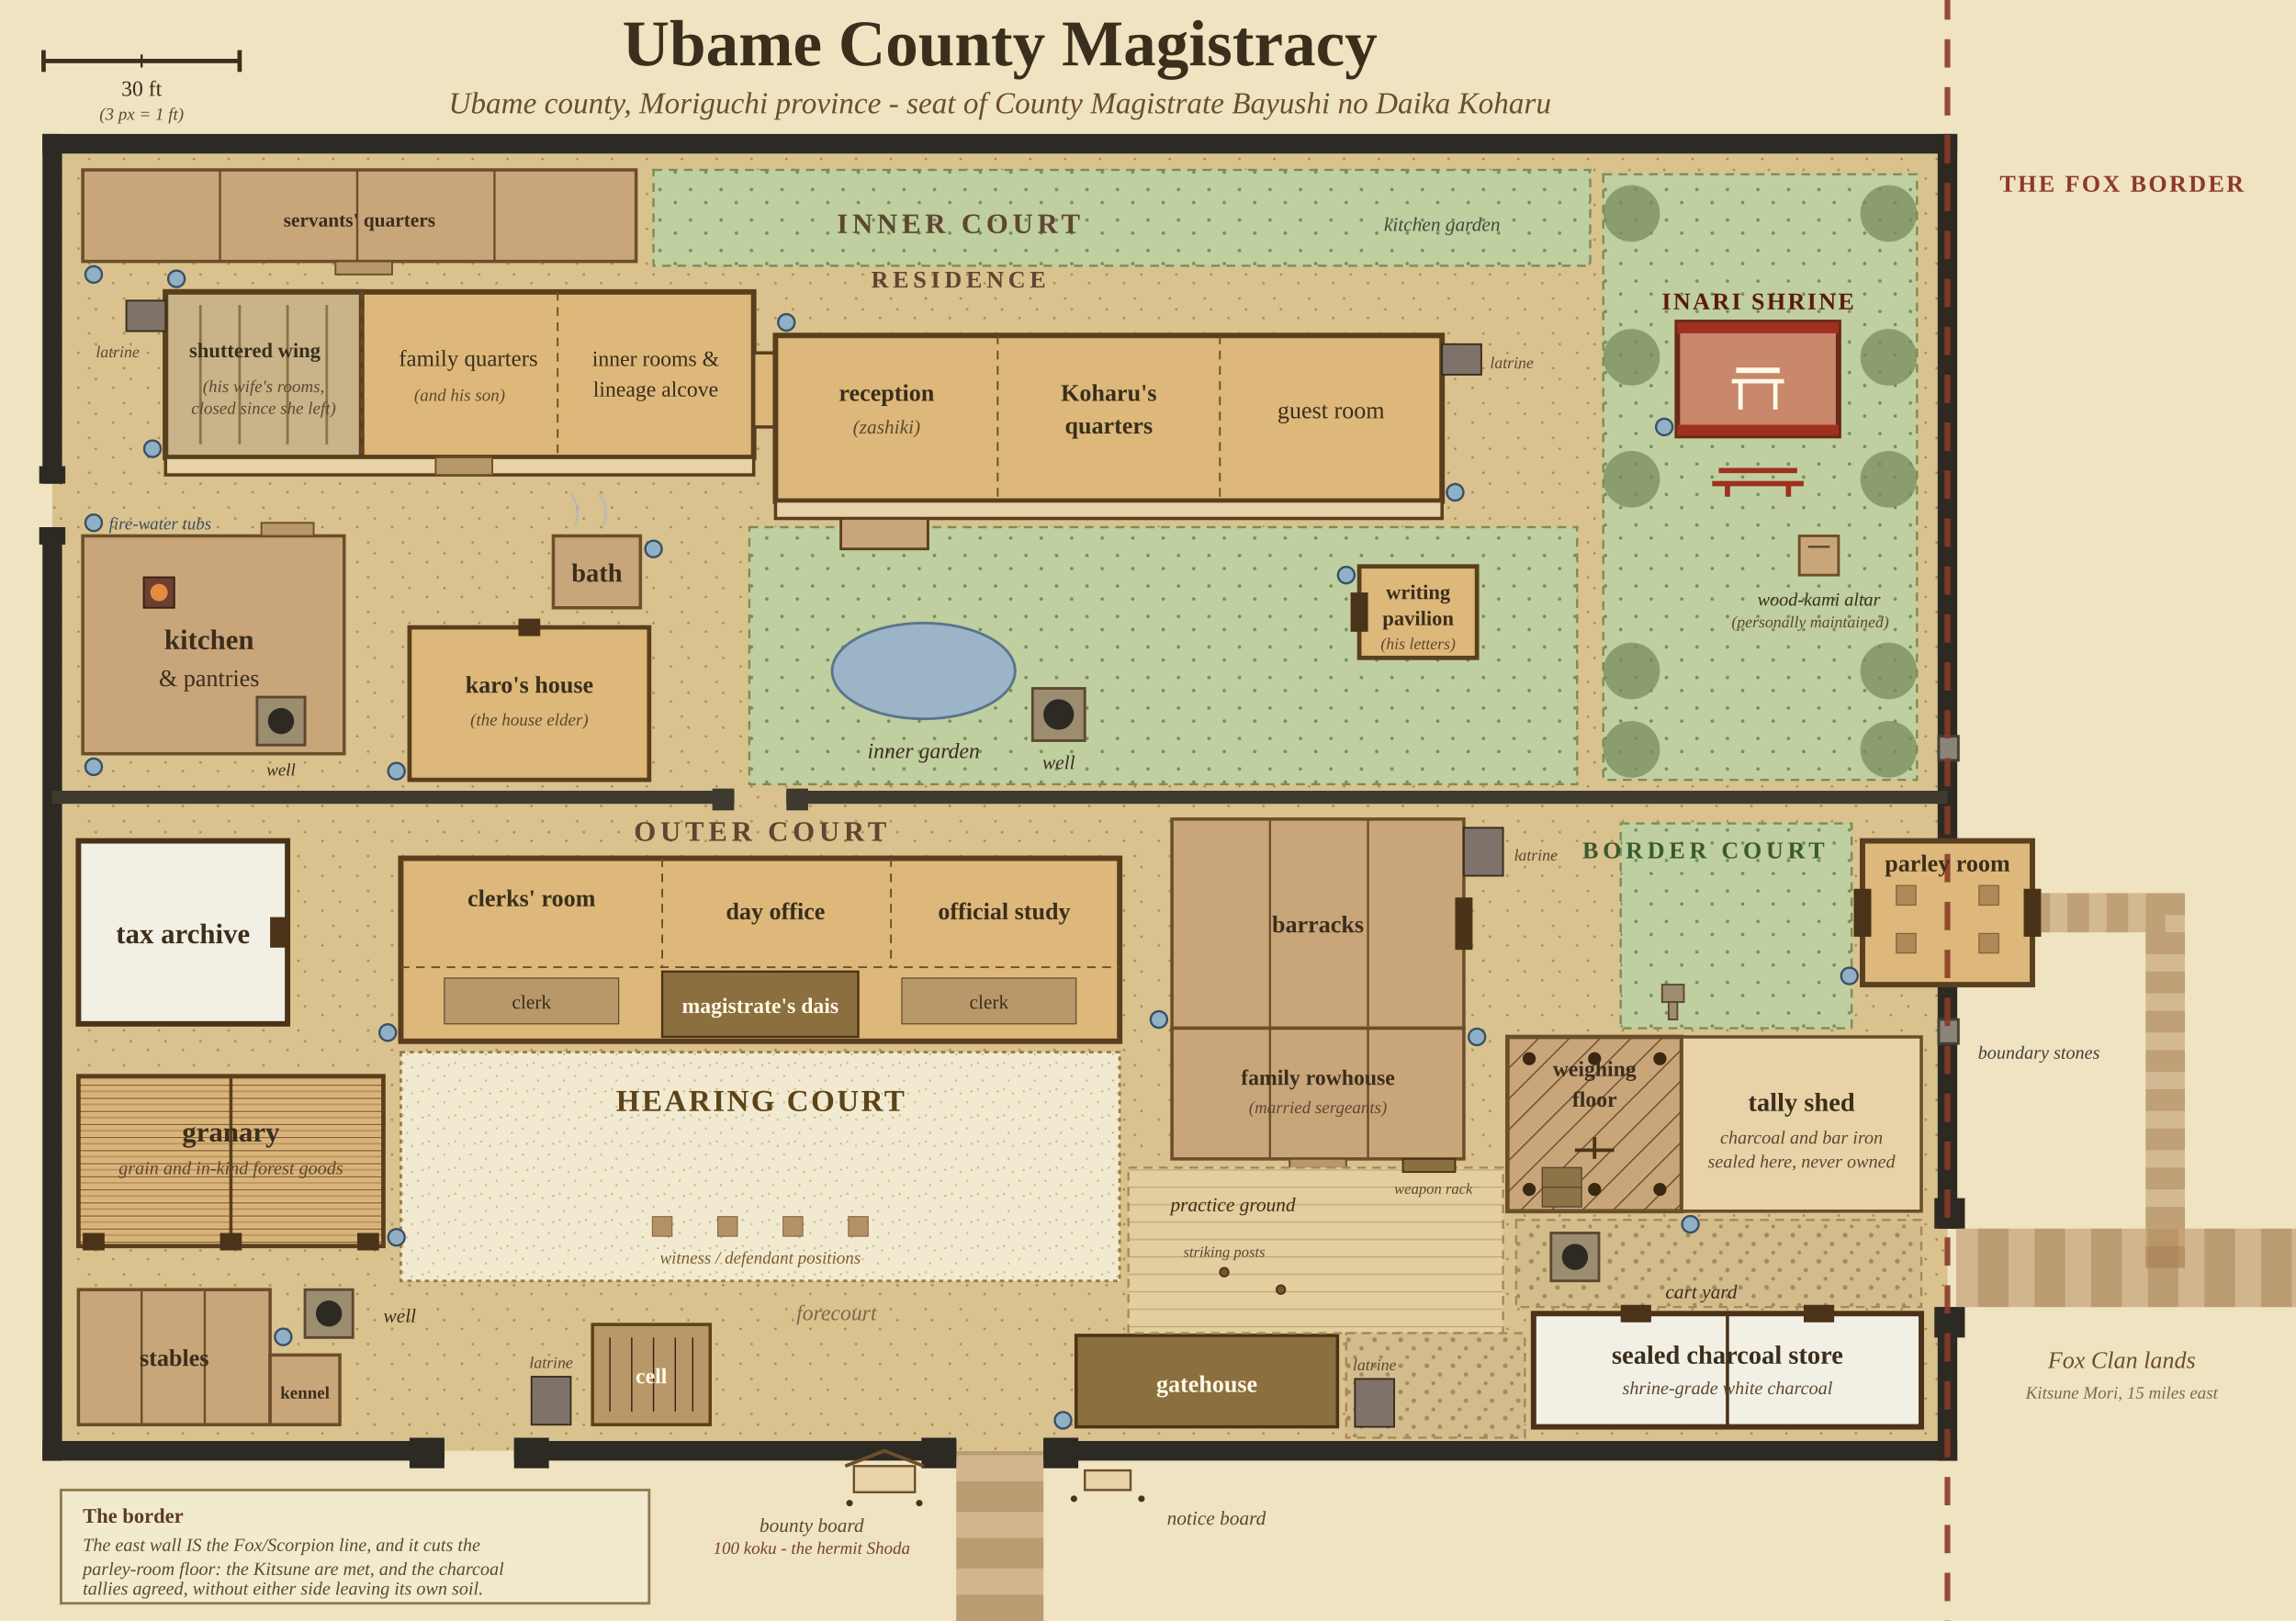
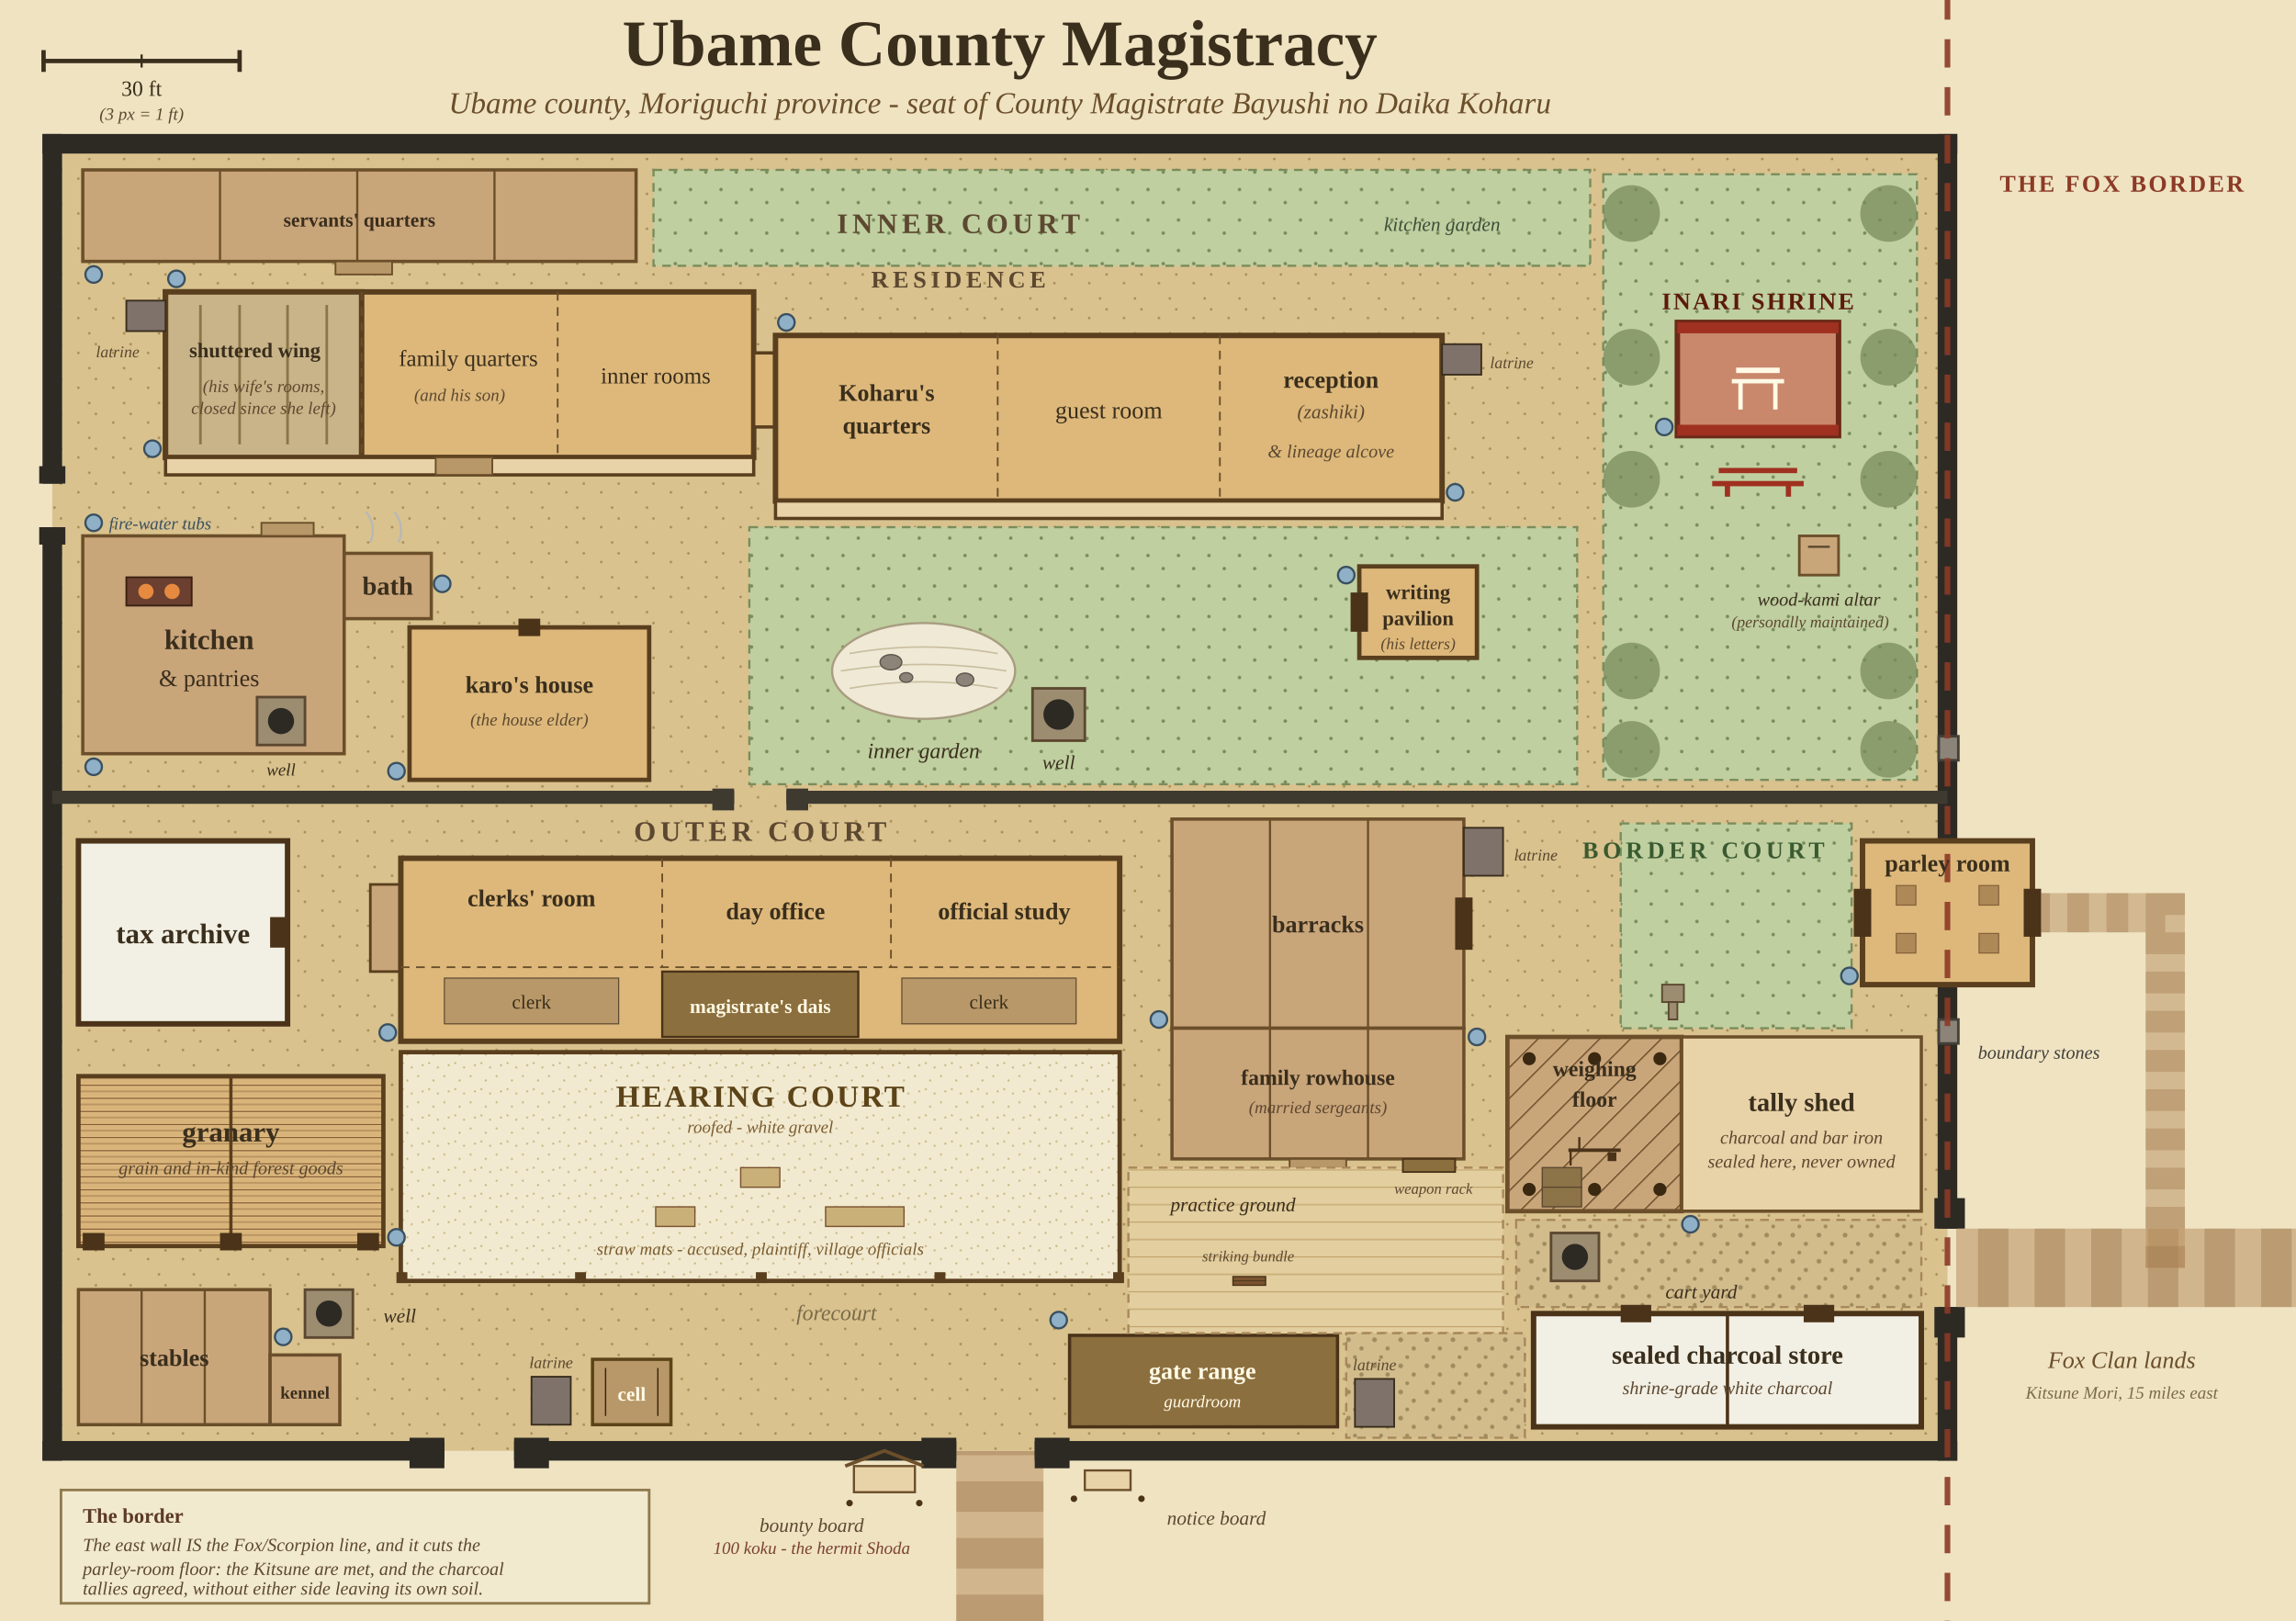
<svg xmlns="http://www.w3.org/2000/svg" viewBox="176 84 1054 744" font-family="Georgia, 'Times New Roman', serif">
  <defs>
    <pattern id="colonnade-hatch" patternUnits="userSpaceOnUse" width="10" height="10" patternTransform="rotate(45)">
      <rect width="10" height="10" fill="#C9A57A" />
      <line x1="0" y1="0" x2="0" y2="10" stroke="#6B4F2A" stroke-width="1.2" />
    </pattern>
    <pattern id="garden-stipple" patternUnits="userSpaceOnUse" width="14" height="14">
      <rect width="14" height="14" fill="#BFCFA0" />
      <circle cx="3" cy="3" r="0.8" fill="#7A8C5C" />
      <circle cx="10" cy="9" r="0.8" fill="#7A8C5C" />
    </pattern>
    <pattern id="court-earth" patternUnits="userSpaceOnUse" width="16" height="16">
      <rect width="16" height="16" fill="#D9C28E" />
      <circle cx="4" cy="6" r="0.6" fill="#A88E58" />
      <circle cx="12" cy="2" r="0.6" fill="#A88E58" />
      <circle cx="9" cy="13" r="0.6" fill="#A88E58" />
    </pattern>
    <pattern id="keiko-earth" patternUnits="userSpaceOnUse" width="16" height="16">
      <rect width="16" height="16" fill="#E2CE9E" />
      <line x1="0" y1="5" x2="16" y2="5" stroke="#C2A46C" stroke-width="0.5" />
      <line x1="0" y1="13" x2="16" y2="13" stroke="#C2A46C" stroke-width="0.5" />
    </pattern>
    <pattern id="oshirasu-sand" patternUnits="userSpaceOnUse" width="12" height="12">
      <rect width="12" height="12" fill="#F2EAD0" />
      <circle cx="3" cy="4" r="0.5" fill="#C9B884" />
      <circle cx="8" cy="2" r="0.5" fill="#C9B884" />
      <circle cx="10" cy="9" r="0.5" fill="#C9B884" />
      <circle cx="5" cy="10" r="0.5" fill="#C9B884" />
      <circle cx="1" cy="8" r="0.5" fill="#C9B884" />
    </pattern>
    <pattern id="granary-slats" patternUnits="userSpaceOnUse" width="14" height="6">
      <rect width="14" height="6" fill="#D9B47A" />
      <line x1="0" y1="0" x2="14" y2="0" stroke="#7A5430" stroke-width="0.8" />
      <line x1="0" y1="3" x2="14" y2="3" stroke="#A88454" stroke-width="0.5" />
    </pattern>
    <pattern id="cart-gravel" patternUnits="userSpaceOnUse" width="12" height="12">
      <rect width="12" height="12" fill="#D2BC8C" />
      <circle cx="3" cy="3" r="1.1" fill="#A08C60" />
      <circle cx="9" cy="7" r="1.0" fill="#A08C60" />
      <circle cx="6" cy="11" r="0.9" fill="#A08C60" />
    </pattern>
  </defs>
  <rect x="0" y="0" width="1300" height="900" fill="#EFE3C2" data-kind="-" />
  <g data-kind="road">
    <path d="M 635 830 L 635 750" stroke="#B89060" stroke-width="40" stroke-linecap="butt" opacity="0.55" />
    <path d="M 635 830 L 635 750" stroke="#9C7448" stroke-width="40" stroke-dasharray="14 12" fill="none" opacity="0.4" />
  </g>
  <g data-kind="road">
    <path d="M 1280 666 L 1074 666" stroke="#B89060" stroke-width="36" stroke-linecap="butt" opacity="0.55" />
    <path d="M 1280 666 L 1074 666" stroke="#9C7448" stroke-width="36" stroke-dasharray="14 12" fill="none" opacity="0.4" />
    <path d="M 1170 666 L 1170 503 L 1113 503" stroke="#B89060" stroke-width="18" fill="none" stroke-linecap="butt" opacity="0.5" />
    <path d="M 1170 666 L 1170 503 L 1113 503" stroke="#9C7448" stroke-width="18" stroke-dasharray="10 8" fill="none" opacity="0.35" />
  </g>
  <text x="635" y="114" text-anchor="middle" font-size="30" font-weight="bold" fill="#3A2E1C" data-kind="-">Ubame County Magistracy</text>
  <text x="635" y="136" text-anchor="middle" font-size="14" font-style="italic" fill="#6B4F2A" data-kind="-">Ubame county, Moriguchi province - seat of County Magistrate Bayushi no Daika Koharu</text>
  <g data-kind="-">
    <g stroke="#3A2E1C">
      <line x1="196" y1="112" x2="286" y2="112" stroke-width="2" />
      <line x1="196" y1="107" x2="196" y2="117" stroke-width="2" />
      <line x1="286" y1="107" x2="286" y2="117" stroke-width="2" />
      <line x1="241" y1="109" x2="241" y2="115" stroke-width="1" />
    </g>
    <text x="241" y="128" text-anchor="middle" font-size="10" fill="#3A2E1C">30 ft</text>
    <text x="241" y="139" text-anchor="middle" font-size="8" font-style="italic" fill="#5C4830">(3 px = 1 ft)</text>
  </g>
  <rect x="200" y="150" width="870" height="301" fill="url(#court-earth)" id="precinct" data-kind="inner court" />
  <rect x="200" y="450" width="870" height="300" fill="url(#court-earth)" id="precinct" data-kind="outer court" />
  <g stroke="#2D2A24" stroke-width="9" fill="none" stroke-linecap="square" data-kind="compound wall">
    <line x1="200" y1="150" x2="1070" y2="150" />
    <line x1="200" y1="150" x2="200" y2="301.5" />
    <line x1="200" y1="330.5" x2="200" y2="750" />
    <line x1="1070" y1="150" x2="1070" y2="465.5" />
    <line x1="1070" y1="540.5" x2="1070" y2="643.5" />
    <line x1="1070" y1="688.5" x2="1070" y2="750" />
    <line x1="200" y1="750" x2="375.5" y2="750" />
    <line x1="416.5" y1="750" x2="610.5" y2="750" />
-     <line x1="659.5" y1="750" x2="1070" y2="750" />
+     <line x1="655.5" y1="750" x2="1070" y2="750" />
  </g>
  <g fill="#2D2A24" data-kind="side gate">
    <rect x="599" y="744" width="16" height="14" data-kind="main gate" />
-     <rect x="655" y="744" width="16" height="14" data-kind="main gate" />
+     <rect x="651" y="744" width="16" height="14" data-kind="main gate" />
    <rect x="364" y="744" width="16" height="14" />
    <rect x="412" y="744" width="16" height="14" />
    <rect x="194" y="298" width="12" height="8" />
    <rect x="194" y="326" width="12" height="8" />
    <rect x="1064" y="634" width="14" height="14" />
    <rect x="1064" y="684" width="14" height="14" />
  </g>
  <g stroke="#3F3A30" stroke-width="6" fill="none" data-kind="court divider">
    <line x1="200" y1="450" x2="513" y2="450" />
    <line x1="537" y1="450" x2="1070" y2="450" />
  </g>
  <g fill="#3F3A30" data-kind="nakamon" data-part-of="court divider">
    <rect x="503" y="446" width="10" height="10" />
    <rect x="537" y="446" width="10" height="10" />
  </g>
  <g data-kind="tax archive">
    <rect x="212" y="470" width="96" height="84" fill="#F2EFE4" stroke="#4A3318" stroke-width="2.5" />
    <rect x="300" y="505" width="8" height="14" fill="#4A3318" data-kind="door" />
    <text x="260" y="517" text-anchor="middle" font-size="13" font-weight="bold" fill="#3A2E1C">tax archive</text>
  </g>
  <g data-kind="granary">
    <rect x="212" y="578" width="140" height="78" fill="url(#granary-slats)" stroke="#5A3F1E" stroke-width="2" />
    <line x1="282" y1="578" x2="282" y2="656" stroke="#5A3F1E" stroke-width="1.5" />
    <g data-kind="granary stilts">
      <rect x="214" y="650" width="10" height="8" fill="#4A3318" />
      <rect x="277" y="650" width="10" height="8" fill="#4A3318" />
      <rect x="340" y="650" width="10" height="8" fill="#4A3318" />
    </g>
    <text x="282" y="608" text-anchor="middle" font-size="13" font-weight="bold" fill="#3A2E1C">granary</text>
    <text x="282" y="623" text-anchor="middle" font-size="8.5" font-style="italic" fill="#5C4830">grain and in-kind forest goods</text>
  </g>
  <g data-kind="stables">
    <rect x="212" y="676" width="88" height="62" fill="#C9A57A" stroke="#6B4F2A" stroke-width="1.5" />
    <line x1="241" y1="676" x2="241" y2="738" stroke="#6B4F2A" stroke-width="1" />
    <line x1="270" y1="676" x2="270" y2="738" stroke="#6B4F2A" stroke-width="1" />
    <text x="256" y="711" text-anchor="middle" font-size="11" font-weight="bold" fill="#3A2E1C">stables</text>
  </g>
  <g data-kind="kennel">
    <rect x="300" y="706" width="32" height="32" fill="#C9A57A" stroke="#6B4F2A" stroke-width="1.5" />
    <text x="316" y="726" text-anchor="middle" font-size="8" font-weight="bold" fill="#3A2E1C">kennel</text>
  </g>
  <g data-kind="latrine">
    <rect x="420" y="716" width="18" height="22" fill="#7E726A" stroke="#3A2E1C" stroke-width="0.8" />
    <text x="429" y="712" text-anchor="middle" font-size="7.5" font-style="italic" fill="#5C4830">latrine</text>
  </g>
  <g data-kind="well">
    <rect x="316" y="676" width="22" height="22" fill="#9C8C70" stroke="#5C4830" stroke-width="1.2" />
    <circle cx="327" cy="687" r="6" fill="#2D2A24" />
    <text x="352" y="691" text-anchor="start" font-size="9" font-style="italic" fill="#3A2E1C">well</text>
  </g>
  <g data-kind="office hall">
    <rect x="360" y="478" width="330" height="84" fill="#DDB87A" />
    <rect x="360" y="478" width="120" height="50" fill="#DDB87A" data-kind="clerks' room" />
    <rect x="480" y="478" width="105" height="50" fill="#DDB87A" data-kind="day office" />
    <rect x="585" y="478" width="105" height="50" fill="#DDB87A" data-kind="official study" />
+     <rect x="346" y="490" width="14" height="40" fill="#C9A57A" stroke="#5A3F1E" stroke-width="1.2" data-kind="genkan" />
    <rect x="360" y="478" width="330" height="84" fill="none" stroke="#5A3F1E" stroke-width="2.5" />
    <line x1="360" y1="528" x2="690" y2="528" stroke="#6B4F2A" stroke-width="0.8" stroke-dasharray="4 3" />
    <line x1="480" y1="478" x2="480" y2="528" stroke="#6B4F2A" stroke-width="0.8" stroke-dasharray="4 3" />
    <line x1="585" y1="478" x2="585" y2="528" stroke="#6B4F2A" stroke-width="0.8" stroke-dasharray="4 3" />
    <text x="420" y="500" text-anchor="middle" font-size="11" font-weight="bold" fill="#3A2E1C" data-kind="clerks' room">clerks' room</text>
    <text x="532" y="506" text-anchor="middle" font-size="11" font-weight="bold" fill="#3A2E1C" data-kind="day office">day office</text>
    <text x="637" y="506" text-anchor="middle" font-size="11" font-weight="bold" fill="#3A2E1C" data-kind="official study">official study</text>
    <rect x="480" y="530" width="90" height="30" fill="#8C6F3E" stroke="#4A3318" stroke-width="1" data-kind="magistrate's dais" />
-     <text x="525" y="549" text-anchor="middle" font-size="10" fill="#FFFAE6" font-weight="bold" data-kind="magistrate's dais">magistrate's dais</text>
+     <text x="525" y="549" text-anchor="middle" font-size="9" fill="#FFFAE6" font-weight="bold" data-kind="magistrate's dais">magistrate's dais</text>
    <g data-kind="clerks' seats">
      <rect x="380" y="533" width="80" height="21" fill="#B89868" stroke="#5C4830" stroke-width="0.5" />
      <text x="420" y="547" text-anchor="middle" font-size="9" fill="#3A2E1C">clerk</text>
      <rect x="590" y="533" width="80" height="21" fill="#B89868" stroke="#5C4830" stroke-width="0.5" />
      <text x="630" y="547" text-anchor="middle" font-size="9" fill="#3A2E1C">clerk</text>
    </g>
  </g>
  <g data-kind="hearing court">
-     <rect x="360" y="567" width="330" height="105" fill="url(#oshirasu-sand)" stroke="#9C7A40" stroke-width="1.2" stroke-dasharray="2 2" />
-     <text x="525" y="594" text-anchor="middle" font-size="14" font-weight="bold" fill="#5C4318" letter-spacing="1">HEARING COURT</text>
+     <rect x="360" y="567" width="330" height="105" fill="url(#oshirasu-sand)" stroke="#5A3F1E" stroke-width="2" />
+     <g fill="#5A3F1E">
+       <rect x="358" y="668" width="5" height="5" />
+       <rect x="440" y="668" width="5" height="5" />
+       <rect x="523" y="668" width="5" height="5" />
+       <rect x="605" y="668" width="5" height="5" />
+       <rect x="687" y="668" width="5" height="5" />
+     </g>
+     <text x="525" y="592" text-anchor="middle" font-size="14" font-weight="bold" fill="#5C4318" letter-spacing="1">HEARING COURT</text>
+     <text x="525" y="604" text-anchor="middle" font-size="8" font-style="italic" fill="#7A5C30">roofed - white gravel</text>
    <g data-kind="kneeling positions">
-       <g fill="#A88454" stroke="#7A5430" stroke-width="0.5" opacity="0.85">
-         <rect x="475.5" y="642.5" width="9" height="9" />
-         <rect x="505.5" y="642.5" width="9" height="9" />
-         <rect x="535.5" y="642.5" width="9" height="9" />
-         <rect x="565.5" y="642.5" width="9" height="9" />
+       <g fill="#C8B078" stroke="#7A5430" stroke-width="0.6">
+         <rect x="516" y="620" width="18" height="9" />
+         <rect x="477" y="638" width="18" height="9" />
+         <rect x="555" y="638" width="36" height="9" />
      </g>
-       <text x="525" y="664" text-anchor="middle" font-size="8" font-style="italic" fill="#7A5C30">witness / defendant positions</text>
+       <text x="525" y="660" text-anchor="middle" font-size="8" font-style="italic" fill="#7A5C30">straw mats - accused, plaintiff, village officials</text>
    </g>
  </g>
  <g data-kind="cell">
-     <rect x="448" y="692" width="54" height="46" fill="#B89868" stroke="#5C4318" stroke-width="1.5" />
-     <line x1="456" y1="698" x2="456" y2="732" stroke="#3A2010" stroke-width="0.6" />
-     <line x1="466" y1="698" x2="466" y2="732" stroke="#3A2010" stroke-width="0.6" />
-     <line x1="494" y1="698" x2="494" y2="732" stroke="#3A2010" stroke-width="0.6" />
-     <line x1="486" y1="698" x2="486" y2="732" stroke="#3A2010" stroke-width="0.6" />
-     <line x1="476" y1="698" x2="476" y2="732" stroke="#3A2010" stroke-width="0.6" />
-     <text x="475" y="719" text-anchor="middle" font-size="10" font-weight="bold" fill="#FFFAE6">cell</text>
+     <rect x="448" y="708" width="36" height="30" fill="#B89868" stroke="#5C4318" stroke-width="1.5" />
+     <line x1="454" y1="712" x2="454" y2="734" stroke="#3A2010" stroke-width="0.6" />
+     <line x1="478" y1="712" x2="478" y2="734" stroke="#3A2010" stroke-width="0.6" />
+     <text x="466" y="727" text-anchor="middle" font-size="9" font-weight="bold" fill="#FFFAE6">cell</text>
  </g>
  <g data-kind="gatehouse">
-     <rect x="670" y="697" width="120" height="42" fill="#8C6F3E" stroke="#4A3318" stroke-width="1.5" />
-     <text x="730" y="723" text-anchor="middle" font-size="11" font-weight="bold" fill="#FFFAE6">gatehouse</text>
+     <rect x="667" y="697" width="123" height="42" fill="#8C6F3E" stroke="#4A3318" stroke-width="1.5" />
+     <text x="728" y="717" text-anchor="middle" font-size="11" font-weight="bold" fill="#FFFAE6">gate range</text>
+     <text x="728" y="730" text-anchor="middle" font-size="8" font-style="italic" fill="#FFFAE6">guardroom</text>
  </g>
  <g data-kind="barracks">
    <rect x="714" y="460" width="134" height="96" fill="#C9A57A" stroke="#6B4F2A" stroke-width="1.5" />
    <line x1="759" y1="460" x2="759" y2="556" stroke="#6B4F2A" stroke-width="1" />
    <line x1="804" y1="460" x2="804" y2="556" stroke="#6B4F2A" stroke-width="1" />
    <rect x="844" y="496" width="8" height="24" fill="#4A3318" data-kind="door" />
    <text x="781" y="512" text-anchor="middle" font-size="11" font-weight="bold" fill="#3A2E1C">barracks</text>
  </g>
  <g data-kind="retainers' quarters">
    <rect x="714" y="556" width="134" height="60" fill="#C9A57A" stroke="#6B4F2A" stroke-width="1.5" />
    <line x1="759" y1="556" x2="759" y2="616" stroke="#6B4F2A" stroke-width="1" />
    <line x1="804" y1="556" x2="804" y2="616" stroke="#6B4F2A" stroke-width="1" />
    <rect x="768" y="616" width="26" height="6" fill="#B89868" stroke="#6B4F2A" stroke-width="0.8" data-kind="door" />
    <text x="781" y="582" text-anchor="middle" font-size="10" font-weight="bold" fill="#3A2E1C">family rowhouse</text>
    <text x="781" y="595" text-anchor="middle" font-size="8" font-style="italic" fill="#5C4830">(married sergeants)</text>
  </g>
  <g data-kind="latrine">
    <rect x="848" y="464" width="18" height="22" fill="#7E726A" stroke="#3A2E1C" stroke-width="0.8" />
    <text x="871" y="479" text-anchor="start" font-size="7.5" font-style="italic" fill="#5C4830">latrine</text>
  </g>
  <g data-kind="practice ground">
    <rect x="694" y="620" width="172" height="76" fill="url(#keiko-earth)" stroke="#A8875A" stroke-width="1" stroke-dasharray="4 3" />
    <text x="742" y="640" text-anchor="middle" font-size="9" font-style="italic" fill="#3A2E1C">practice ground</text>
    <g data-kind="striking posts">
-       <circle cx="738" cy="668" r="2" fill="#7A5430" stroke="#4A3318" stroke-width="0.8" />
-       <circle cx="764" cy="676" r="2" fill="#7A5430" stroke="#4A3318" stroke-width="0.8" />
-       <text x="738" y="661" text-anchor="middle" font-size="7" font-style="italic" fill="#5C4830">striking posts</text>
+       <rect x="742" y="670" width="15" height="4" fill="#7A5430" stroke="#4A3318" stroke-width="0.6" />
+       <line x1="742" y1="672" x2="757" y2="672" stroke="#4A3318" stroke-width="0.4" />
+       <text x="749" y="663" text-anchor="middle" font-size="7" font-style="italic" fill="#5C4830">striking bundle</text>
    </g>
    <g data-kind="weapon rack">
      <rect x="820" y="616" width="24" height="6" fill="#8C6F3E" stroke="#4A3318" stroke-width="0.8" />
      <text x="852" y="632" text-anchor="end" font-size="7" font-style="italic" fill="#5C4830">weapon rack</text>
    </g>
  </g>
  <g data-kind="border court">
    <rect x="920" y="462" width="106" height="94" fill="url(#garden-stipple)" stroke="#7A8C5C" stroke-width="1" stroke-dasharray="4 3" />
    <g transform="translate(944, 540)" data-kind="stone lantern">
      <rect x="-5" y="-4" width="10" height="8" fill="#9C8C70" stroke="#5C4830" stroke-width="0.8" />
      <rect x="-2" y="4" width="4" height="8" fill="#9C8C70" stroke="#5C4830" stroke-width="0.8" />
    </g>
  </g>
  <g data-kind="weighing floor">
    <rect x="868" y="560" width="80" height="80" fill="url(#colonnade-hatch)" stroke="#6B4F2A" stroke-width="2" />
    <circle cx="878" cy="570" r="3" fill="#3A2810" />
    <circle cx="938" cy="570" r="3" fill="#3A2810" />
    <circle cx="878" cy="630" r="3" fill="#3A2810" />
    <circle cx="938" cy="630" r="3" fill="#3A2810" />
    <circle cx="908" cy="570" r="3" fill="#3A2810" />
    <circle cx="908" cy="630" r="3" fill="#3A2810" />
-     <g data-kind="balance beam">
-       <line x1="899" y1="612" x2="917" y2="612" stroke="#4A3318" stroke-width="1.6" />
-       <line x1="908" y1="606" x2="908" y2="616" stroke="#4A3318" stroke-width="1.6" />
+     <g data-kind="steelyard">
+       <line x1="896" y1="612" x2="920" y2="612" stroke="#4A3318" stroke-width="1.6" />
+       <line x1="901" y1="606" x2="901" y2="612" stroke="#4A3318" stroke-width="1" />
+       <line x1="897" y1="612" x2="897" y2="619" stroke="#4A3318" stroke-width="1" />
+       <rect x="914" y="613" width="4" height="4" fill="#4A3318" />
    </g>
    <g data-kind="charcoal bales">
      <rect x="884" y="620" width="18" height="9" fill="#8C7448" stroke="#5C4830" stroke-width="0.6" />
      <rect x="884" y="629" width="18" height="9" fill="#8C7448" stroke="#5C4830" stroke-width="0.6" />
    </g>
    <text x="908" y="578" text-anchor="middle" font-size="10" font-weight="bold" fill="#3A2E1C">weighing</text>
    <text x="908" y="592" text-anchor="middle" font-size="10" font-weight="bold" fill="#3A2E1C">floor</text>
  </g>
  <g data-kind="tally office">
    <rect x="948" y="560" width="110" height="80" fill="#E8D2A8" stroke="#6B4F2A" stroke-width="1.5" />
    <text x="1003" y="594" text-anchor="middle" font-size="12" font-weight="bold" fill="#3A2E1C">tally shed</text>
    <text x="1003" y="609" text-anchor="middle" font-size="8.5" font-style="italic" fill="#5C4830">charcoal and bar iron</text>
    <text x="1003" y="620" text-anchor="middle" font-size="8.5" font-style="italic" fill="#5C4830">sealed here, never owned</text>
  </g>
  <g data-kind="cart yard">
    <rect x="872" y="644" width="186" height="40" fill="url(#cart-gravel)" stroke="#A8875A" stroke-width="1" stroke-dasharray="4 3" />
    <rect x="794" y="696" width="82" height="48" fill="url(#cart-gravel)" stroke="#A8875A" stroke-width="1" stroke-dasharray="4 3" />
    <text x="957" y="680" text-anchor="middle" font-size="9" font-style="italic" fill="#3A2E1C">cart yard</text>
  </g>
  <g data-kind="latrine">
    <rect x="798" y="717" width="18" height="22" fill="#7E726A" stroke="#3A2E1C" stroke-width="0.8" />
    <text x="807" y="713" text-anchor="middle" font-size="7.5" font-style="italic" fill="#5C4830">latrine</text>
  </g>
  <g data-kind="well">
    <rect x="888" y="650" width="22" height="22" fill="#9C8C70" stroke="#5C4830" stroke-width="1.2" />
    <circle cx="899" cy="661" r="6" fill="#2D2A24" />
  </g>
  <g data-kind="charcoal store">
    <rect x="880" y="687" width="178" height="52" fill="#F2EFE4" stroke="#4A3318" stroke-width="2.5" />
    <line x1="969" y1="687" x2="969" y2="739" stroke="#4A3318" stroke-width="1.5" />
    <rect x="920" y="683" width="14" height="8" fill="#4A3318" data-kind="door" />
    <rect x="1004" y="683" width="14" height="8" fill="#4A3318" data-kind="door" />
    <text x="969" y="710" text-anchor="middle" font-size="12" font-weight="bold" fill="#3A2E1C">sealed charcoal store</text>
    <text x="969" y="724" text-anchor="middle" font-size="8.5" font-style="italic" fill="#5C4830">shrine-grade white charcoal</text>
  </g>
  <g data-kind="servants' quarters">
    <rect x="214" y="162" width="254" height="42" fill="#C9A57A" stroke="#6B4F2A" stroke-width="1.5" />
    <line x1="277" y1="162" x2="277" y2="204" stroke="#6B4F2A" stroke-width="1" />
    <line x1="340" y1="162" x2="340" y2="204" stroke="#6B4F2A" stroke-width="1" />
    <line x1="403" y1="162" x2="403" y2="204" stroke="#6B4F2A" stroke-width="1" />
    <rect x="330" y="204" width="26" height="6" fill="#B89868" stroke="#6B4F2A" stroke-width="0.8" data-kind="door" />
    <text x="341" y="188" text-anchor="middle" font-size="9" font-weight="bold" fill="#3A2E1C">servants' quarters</text>
  </g>
  <g data-kind="vegetable garden">
    <rect x="476" y="162" width="430" height="44" fill="url(#garden-stipple)" stroke="#7A8C5C" stroke-width="1" stroke-dasharray="4 3" />
    <text x="838" y="190" text-anchor="middle" font-size="9" font-style="italic" fill="#3A4E38">kitchen garden</text>
  </g>
  <rect x="912" y="164" width="144" height="278" fill="url(#garden-stipple)" stroke="#7A8C5C" stroke-width="1" stroke-dasharray="4 3" data-kind="shrine grove" />
  <g fill="#7A8C5C" opacity="0.75" data-kind="shrine grove">
    <circle cx="925" cy="182" r="13" />
    <circle cx="1043" cy="182" r="13" />
    <circle cx="925" cy="248" r="13" />
    <circle cx="1043" cy="248" r="13" />
    <circle cx="925" cy="304" r="13" />
    <circle cx="1043" cy="304" r="13" />
    <circle cx="925" cy="392" r="13" />
    <circle cx="1043" cy="392" r="13" />
    <circle cx="925" cy="428" r="13" />
    <circle cx="1043" cy="428" r="13" />
  </g>
  <g data-kind="compound shrine">
    <rect x="946" y="232" width="74" height="52" fill="#C9876C" stroke="#6B2A18" stroke-width="2.5" />
    <rect x="946" y="232" width="74" height="5" fill="#A03020" />
    <rect x="946" y="279" width="74" height="5" fill="#A03020" />
    <g transform="translate(983, 254)">
      <line x1="-10" y1="0" x2="10" y2="0" stroke="#FFFAE6" stroke-width="2.5" />
      <line x1="-12" y1="5" x2="12" y2="5" stroke="#FFFAE6" stroke-width="2" />
      <line x1="-8" y1="5" x2="-8" y2="18" stroke="#FFFAE6" stroke-width="2" />
      <line x1="8" y1="5" x2="8" y2="18" stroke="#FFFAE6" stroke-width="2" />
    </g>
  </g>
  <text x="983" y="226" text-anchor="middle" font-size="11" font-weight="bold" fill="#5C1A0A" letter-spacing="1" data-kind="compound shrine">INARI SHRINE</text>
  <g stroke="#A03020" stroke-width="2.4" fill="none" data-kind="torii" data-part-of="compound shrine">
    <line x1="965" y1="300" x2="1001" y2="300" />
    <line x1="962" y1="306" x2="1004" y2="306" />
    <line x1="969" y1="306" x2="969" y2="312" />
    <line x1="997" y1="306" x2="997" y2="312" />
  </g>
  <g data-kind="wood-kami altar">
    <rect x="1002" y="330" width="18" height="18" fill="#C9A57A" stroke="#6B4F2A" stroke-width="1.2" />
    <line x1="1006" y1="335" x2="1016" y2="335" stroke="#5C4830" stroke-width="1" />
    <text x="1011" y="362" text-anchor="middle" font-size="8.5" font-style="italic" fill="#3A2E1C">wood-kami altar</text>
    <text x="1007" y="372" text-anchor="middle" font-size="7.5" font-style="italic" fill="#5C4830">(personally maintained)</text>
  </g>
  <g data-kind="residence">
    <rect x="252" y="218" width="270" height="76" fill="#DDB87A" />
    <rect x="342" y="218" width="90" height="76" fill="#DDB87A" data-kind="family quarters" />
    <rect x="432" y="218" width="90" height="76" fill="#DDB87A" data-kind="inner rooms" />
    <rect x="252" y="218" width="270" height="76" fill="none" stroke="#5A3F1E" stroke-width="2.5" />
    <rect x="252" y="218" width="90" height="76" fill="#C9B489" stroke="#5A3F1E" stroke-width="2.5" data-kind="shuttered wing" />
    <rect x="252" y="294" width="270" height="8" fill="#E8D2A8" stroke="#5A3F1E" stroke-width="1.5" data-kind="engawa" />
    <line x1="342" y1="218" x2="342" y2="294" stroke="#6B4F2A" stroke-width="0.8" stroke-dasharray="4 3" />
    <line x1="432" y1="218" x2="432" y2="294" stroke="#6B4F2A" stroke-width="0.8" stroke-dasharray="4 3" />
    <g data-kind="shuttered wing">
      <g stroke="#8C7448" stroke-width="1.2">
        <line x1="268" y1="224" x2="268" y2="288" />
        <line x1="286" y1="224" x2="286" y2="288" />
        <line x1="308" y1="224" x2="308" y2="288" />
        <line x1="326" y1="224" x2="326" y2="288" />
      </g>
    </g>
    <rect x="376" y="294" width="26" height="8" fill="#B89868" stroke="#6B4F2A" stroke-width="0.8" data-kind="door" />
    <g data-kind="shuttered wing">
      <text x="293" y="248" text-anchor="middle" font-size="9.5" font-weight="bold" fill="#3A2E1C">shuttered wing</text>
      <text x="297" y="264" text-anchor="middle" font-size="8" font-style="italic" fill="#5C4830">(his wife's rooms,</text>
      <text x="297" y="274" text-anchor="middle" font-size="8" font-style="italic" fill="#5C4830">closed since she left)</text>
    </g>
    <g data-kind="family quarters">
      <text x="391" y="252" text-anchor="middle" font-size="10.5" fill="#3A2E1C">family quarters</text>
      <text x="387" y="268" text-anchor="middle" font-size="8" font-style="italic" fill="#5C4830">(and his son)</text>
    </g>
-     <text x="477" y="252" text-anchor="middle" font-size="10" fill="#3A2E1C" data-kind="inner rooms">inner rooms &amp;</text>
-     <text x="477" y="266" text-anchor="middle" font-size="10" fill="#3A2E1C" data-kind="ancestral alcove">lineage alcove</text>
+     <text x="477" y="260" text-anchor="middle" font-size="10.5" fill="#3A2E1C" data-kind="inner rooms">inner rooms</text>
    <rect x="522" y="246" width="10" height="34" fill="#DDB87A" stroke="#5A3F1E" stroke-width="1.5" data-kind="residence corridor" />
    <rect x="532" y="238" width="306" height="76" fill="#DDB87A" />
-     <rect x="532" y="238" width="102" height="76" fill="#DDB87A" data-kind="reception room" />
-     <rect x="634" y="238" width="102" height="76" fill="#DDB87A" data-kind="lord's quarters" />
-     <rect x="736" y="238" width="102" height="76" fill="#DDB87A" data-kind="guest quarters" />
+     <rect x="532" y="238" width="102" height="76" fill="#DDB87A" data-kind="lord's quarters" />
+     <rect x="634" y="238" width="102" height="76" fill="#DDB87A" data-kind="guest quarters" />
+     <rect x="736" y="238" width="102" height="76" fill="#DDB87A" data-kind="reception room" />
    <rect x="532" y="238" width="306" height="76" fill="none" stroke="#5A3F1E" stroke-width="2.5" />
    <rect x="532" y="314" width="306" height="8" fill="#E8D2A8" stroke="#5A3F1E" stroke-width="1.5" data-kind="engawa" />
    <line x1="634" y1="238" x2="634" y2="314" stroke="#6B4F2A" stroke-width="0.8" stroke-dasharray="4 3" />
    <line x1="736" y1="238" x2="736" y2="314" stroke="#6B4F2A" stroke-width="0.8" stroke-dasharray="4 3" />
+     <g data-kind="lord's quarters">
+       <text x="583" y="268" text-anchor="middle" font-size="11" font-weight="bold" fill="#3A2E1C">Koharu's</text>
+       <text x="583" y="283" text-anchor="middle" font-size="11" font-weight="bold" fill="#3A2E1C">quarters</text>
+     </g>
+     <text x="685" y="276" text-anchor="middle" font-size="11" fill="#3A2E1C" data-kind="guest quarters">guest room</text>
    <g data-kind="reception room">
-       <text x="583" y="268" text-anchor="middle" font-size="11" font-weight="bold" fill="#3A2E1C">reception</text>
-       <text x="583" y="283" text-anchor="middle" font-size="9" font-style="italic" fill="#5C4830">(zashiki)</text>
-     </g>
-     <g data-kind="lord's quarters">
-       <text x="685" y="268" text-anchor="middle" font-size="11" font-weight="bold" fill="#3A2E1C">Koharu's</text>
-       <text x="685" y="283" text-anchor="middle" font-size="11" font-weight="bold" fill="#3A2E1C">quarters</text>
-     </g>
-     <text x="787" y="276" text-anchor="middle" font-size="11" fill="#3A2E1C" data-kind="guest quarters">guest room</text>
+       <text x="787" y="262" text-anchor="middle" font-size="11" font-weight="bold" fill="#3A2E1C">reception</text>
+       <text x="787" y="276" text-anchor="middle" font-size="9" font-style="italic" fill="#5C4830">(zashiki)</text>
+     </g>
+     <text x="787" y="294" text-anchor="middle" font-size="8.5" font-style="italic" fill="#5C4830" data-kind="ancestral alcove">&amp; lineage alcove</text>
  </g>
  <g data-kind="latrine" data-part-of="residence">
    <rect x="838" y="242" width="18" height="14" fill="#7E726A" stroke="#3A2E1C" stroke-width="0.8" />
    <text x="860" y="253" font-size="7.5" font-style="italic" fill="#5C4830">latrine</text>
    <rect x="234" y="222" width="18" height="14" fill="#7E726A" stroke="#3A2E1C" stroke-width="0.8" />
    <text x="230" y="248" text-anchor="middle" font-size="7.5" font-style="italic" fill="#5C4830">latrine</text>
  </g>
  <g data-kind="kitchen">
    <rect x="214" y="330" width="120" height="100" fill="#C9A57A" stroke="#6B4F2A" stroke-width="1.5" />
    <rect x="296" y="324" width="24" height="6" fill="#B89868" stroke="#6B4F2A" stroke-width="0.8" data-kind="door" />
    <g data-kind="hearth">
-       <rect x="242" y="349" width="14" height="14" fill="#6B4030" stroke="#3A2010" stroke-width="0.8" />
-       <circle cx="249" cy="356" r="4" fill="#E68A40" />
+       <rect x="234" y="349" width="30" height="13" fill="#6B4030" stroke="#3A2010" stroke-width="0.8" />
+       <circle cx="243" cy="355.5" r="3.5" fill="#E68A40" />
+       <circle cx="255" cy="355.5" r="3.5" fill="#E68A40" />
    </g>
    <text x="272" y="382" text-anchor="middle" font-size="13" font-weight="bold" fill="#3A2E1C">kitchen</text>
    <text x="272" y="399" text-anchor="middle" font-size="11" fill="#3A2E1C">&amp; pantries</text>
    <rect x="294" y="404" width="22" height="22" fill="#9C8C70" stroke="#5C4830" stroke-width="1.2" data-kind="well" />
    <circle cx="305" cy="415" r="6" fill="#2D2A24" data-kind="well" />
    <text x="305" y="440" text-anchor="middle" font-size="8" font-style="italic" fill="#3A2E1C" data-kind="well">well</text>
  </g>
  <g data-kind="bath">
-     <rect x="430" y="330" width="40" height="33" fill="#C9A57A" stroke="#6B4F2A" stroke-width="1.5" />
-     <path d="M 440 325 q 3 -8 -2 -14 M 453 325 q 3 -8 -2 -14" stroke="#A8B4C8" stroke-width="1" fill="none" opacity="0.7" />
-     <text x="450" y="351" text-anchor="middle" font-size="12" font-weight="bold" fill="#3A2E1C">bath</text>
+     <rect x="334" y="338" width="40" height="30" fill="#C9A57A" stroke="#6B4F2A" stroke-width="1.5" />
+     <path d="M 346 333 q 3 -8 -2 -14 M 359 333 q 3 -8 -2 -14" stroke="#A8B4C8" stroke-width="1" fill="none" opacity="0.7" />
+     <text x="354" y="357" text-anchor="middle" font-size="12" font-weight="bold" fill="#3A2E1C">bath</text>
  </g>
  <g data-kind="karo's house">
    <rect x="364" y="372" width="110" height="70" fill="#DDB87A" stroke="#5A3F1E" stroke-width="2" />
    <rect x="414" y="368" width="10" height="8" fill="#4A3318" data-kind="door" />
    <text x="419" y="402" text-anchor="middle" font-size="11" font-weight="bold" fill="#3A2E1C">karo's house</text>
    <text x="419" y="417" text-anchor="middle" font-size="8" font-style="italic" fill="#5C4830">(the house elder)</text>
  </g>
  <g data-kind="garden">
    <rect x="520" y="326" width="380" height="118" fill="url(#garden-stipple)" stroke="#7A8C5C" stroke-width="1" stroke-dasharray="4 3" />
-     <ellipse cx="600" cy="392" rx="42" ry="22" fill="#9CB4C8" stroke="#5C7488" stroke-width="1.2" data-kind="garden pond" />
+     <g data-kind="garden pond">
+       <ellipse cx="600" cy="392" rx="42" ry="22" fill="#EFE9D6" stroke="#A89C80" stroke-width="1" />
+       <g stroke="#C9BE9E" stroke-width="0.7" fill="none">
+         <path d="M 566 384 q 34 -6 68 0" />
+         <path d="M 562 392 q 38 -6 76 0" />
+         <path d="M 566 400 q 34 -6 68 0" />
+       </g>
+       <g fill="#8C8478" stroke="#5C544C" stroke-width="0.6">
+         <ellipse cx="585" cy="388" rx="5" ry="3.5" />
+         <ellipse cx="592" cy="395" rx="3" ry="2.2" />
+         <ellipse cx="619" cy="396" rx="4" ry="3" />
+       </g>
+     </g>
    <text x="600" y="432" text-anchor="middle" font-size="10" font-style="italic" fill="#3A2E1C">inner garden</text>
-   </g>
-   <g data-kind="genkan" data-part-of="residence">
-     <rect x="562" y="322" width="40" height="14" fill="#C9A57A" stroke="#5A3F1E" stroke-width="1.2" />
  </g>
  <g data-kind="well" data-part-of="garden">
    <rect x="650" y="400" width="24" height="24" fill="#9C8C70" stroke="#5C4830" stroke-width="1.2" />
    <circle cx="662" cy="412" r="7" fill="#2D2A24" />
    <text x="662" y="437" text-anchor="middle" font-size="9" font-style="italic" fill="#3A2E1C">well</text>
  </g>
  <g data-kind="writing pavilion">
    <rect x="800" y="344" width="54" height="42" fill="#DDB87A" stroke="#5A3F1E" stroke-width="2" />
    <rect x="796" y="356" width="8" height="18" fill="#4A3318" data-kind="door" />
    <text x="827" y="359" text-anchor="middle" font-size="9.5" font-weight="bold" fill="#3A2E1C">writing</text>
    <text x="827" y="371" text-anchor="middle" font-size="9.5" font-weight="bold" fill="#3A2E1C">pavilion</text>
    <text x="827" y="382" text-anchor="middle" font-size="7.5" font-style="italic" fill="#5C4830">(his letters)</text>
  </g>
  <g data-kind="parley room">
    <rect x="1031" y="470" width="78" height="66" fill="#DDB87A" stroke="#5A3F1E" stroke-width="2.5" />
    <rect x="1027" y="492" width="8" height="22" fill="#4A3318" data-kind="door" />
    <rect x="1105" y="492" width="8" height="22" fill="#4A3318" data-kind="door" />
    <g fill="#A88454" stroke="#7A5430" stroke-width="0.5" opacity="0.9" data-kind="parley mats">
      <rect x="1046.5" y="490.5" width="9" height="9" />
      <rect x="1046.5" y="512.5" width="9" height="9" />
      <rect x="1084.5" y="490.5" width="9" height="9" />
      <rect x="1084.5" y="512.5" width="9" height="9" />
    </g>
  </g>
  <g fill="#8C8478" stroke="#43403A" stroke-width="1.2" data-kind="boundary stones">
    <rect x="1066" y="422" width="9" height="11" />
    <rect x="1066" y="552" width="9" height="11" />
  </g>
  <g data-kind="notice board">
    <rect x="674" y="759" width="21" height="9" fill="#E8D2A8" stroke="#6B4F2A" stroke-width="1" />
    <circle cx="669" cy="772" r="1.5" fill="#4A3318" />
    <circle cx="700" cy="772" r="1.5" fill="#4A3318" />
    <text x="734.4" y="783.9" text-anchor="middle" font-size="9" font-style="italic" fill="#5C4830">notice board</text>
  </g>
  <g data-kind="notice board">
    <rect x="568" y="757" width="28" height="12" fill="#E8D2A8" stroke="#6B4F2A" stroke-width="1" />
    <path d="M 564 757 L 582 750 L 600 757" fill="none" stroke="#6B4F2A" stroke-width="1.6" />
    <circle cx="566" cy="774" r="1.5" fill="#4A3318" />
    <circle cx="598" cy="774" r="1.5" fill="#4A3318" />
    <text x="548.6" y="787.2" text-anchor="middle" font-size="9" font-style="italic" fill="#5C4830">bounty board</text>
    <text x="548.6" y="797.3" text-anchor="middle" font-size="8" font-style="italic" fill="#7A4030">100 koku - the hermit Shoda</text>
  </g>
  <g data-kind="fox border">
    <rect x="204" y="768" width="270" height="52" fill="#F2EAD0" stroke="#8C7448" stroke-width="1.2" opacity="0.95" />
    <text x="214" y="783" font-size="9.5" font-weight="bold" fill="#5C3A28">The border</text>
    <text x="214" y="796" font-size="8.5" font-style="italic" fill="#5C4830">The east wall IS the Fox/Scorpion line, and it cuts the</text>
    <text x="214" y="807" font-size="8.5" font-style="italic" fill="#5C4830">parley-room floor: the Kitsune are met, and the charcoal</text>
    <text x="214" y="816" font-size="8.5" font-style="italic" fill="#5C4830">tallies agreed, without either side leaving its own soil.</text>
  </g>
  <line x1="1070" y1="80" x2="1070" y2="832" stroke="#8C3A26" stroke-width="2.6" stroke-dasharray="13 9" opacity="0.9" data-kind="fox border" />
  <text x="1150" y="172" text-anchor="middle" font-size="11" font-weight="bold" fill="#8C3A26" letter-spacing="1" data-kind="fox border">THE FOX BORDER</text>
  <text x="1150" y="712" text-anchor="middle" font-size="11" font-style="italic" fill="#6B4F2A" data-kind="fox border">Fox Clan lands</text>
  <text x="1150" y="726" text-anchor="middle" font-size="8" font-style="italic" fill="#7A6A4A" data-kind="fox border">Kitsune Mori, 15 miles east</text>
  <text x="1070" y="484" text-anchor="middle" font-size="11" font-weight="bold" fill="#3A2E1C" data-kind="parley room">parley room</text>
  <text x="1084" y="570" text-anchor="start" font-size="8.5" font-style="italic" fill="#43403A" data-kind="boundary stones">boundary stones</text>
  <text x="616" y="191" text-anchor="middle" font-size="13" font-weight="bold" fill="#5C4830" letter-spacing="2" data-kind="inner court">INNER COURT</text>
  <text x="616" y="216" text-anchor="middle" font-size="11" font-weight="bold" fill="#5C4830" letter-spacing="2" data-kind="residence">RESIDENCE</text>
  <text x="525" y="470" text-anchor="middle" font-size="13" font-weight="bold" fill="#5C4830" letter-spacing="2" data-kind="outer court">OUTER COURT</text>
  <text x="958" y="478" text-anchor="middle" font-size="11" font-weight="bold" fill="#3A5A30" letter-spacing="2" data-kind="border court">BORDER COURT</text>
  <text x="560" y="690" text-anchor="middle" font-size="10" font-style="italic" fill="#7A6A4A" data-kind="outer court">forecourt</text>
  <g fill="#8FB0C6" stroke="#3A5060" stroke-width="1" data-kind="fire-water tubs">
    <circle cx="219" cy="324" r="3.8" />
    <circle cx="219" cy="436" r="3.8" />
    <circle cx="219" cy="210" r="3.8" />
    <circle cx="257" cy="212" r="3.8" />
    <circle cx="246" cy="290" r="3.8" />
    <circle cx="537" cy="232" r="3.8" />
    <circle cx="844" cy="310" r="3.8" />
    <circle cx="358" cy="438" r="3.8" />
-     <circle cx="476" cy="336" r="3.8" />
+     <circle cx="379" cy="352" r="3.8" />
    <circle cx="794" cy="348" r="3.8" />
    <circle cx="940" cy="280" r="3.8" />
    <circle cx="354" cy="558" r="3.8" />
    <circle cx="708" cy="552" r="3.8" />
    <circle cx="854" cy="560" r="3.8" />
-     <circle cx="664" cy="736" r="3.8" />
+     <circle cx="662" cy="690" r="3.8" />
    <circle cx="306" cy="697.7" r="3.8" />
    <circle cx="358" cy="652" r="3.8" />
    <circle cx="952" cy="646" r="3.8" />
    <circle cx="1025" cy="532" r="3.8" />
  </g>
  <text x="226" y="327" text-anchor="start" font-size="8" font-style="italic" fill="#3A5060" data-kind="fire-water tubs">fire-water tubs</text>
</svg>
